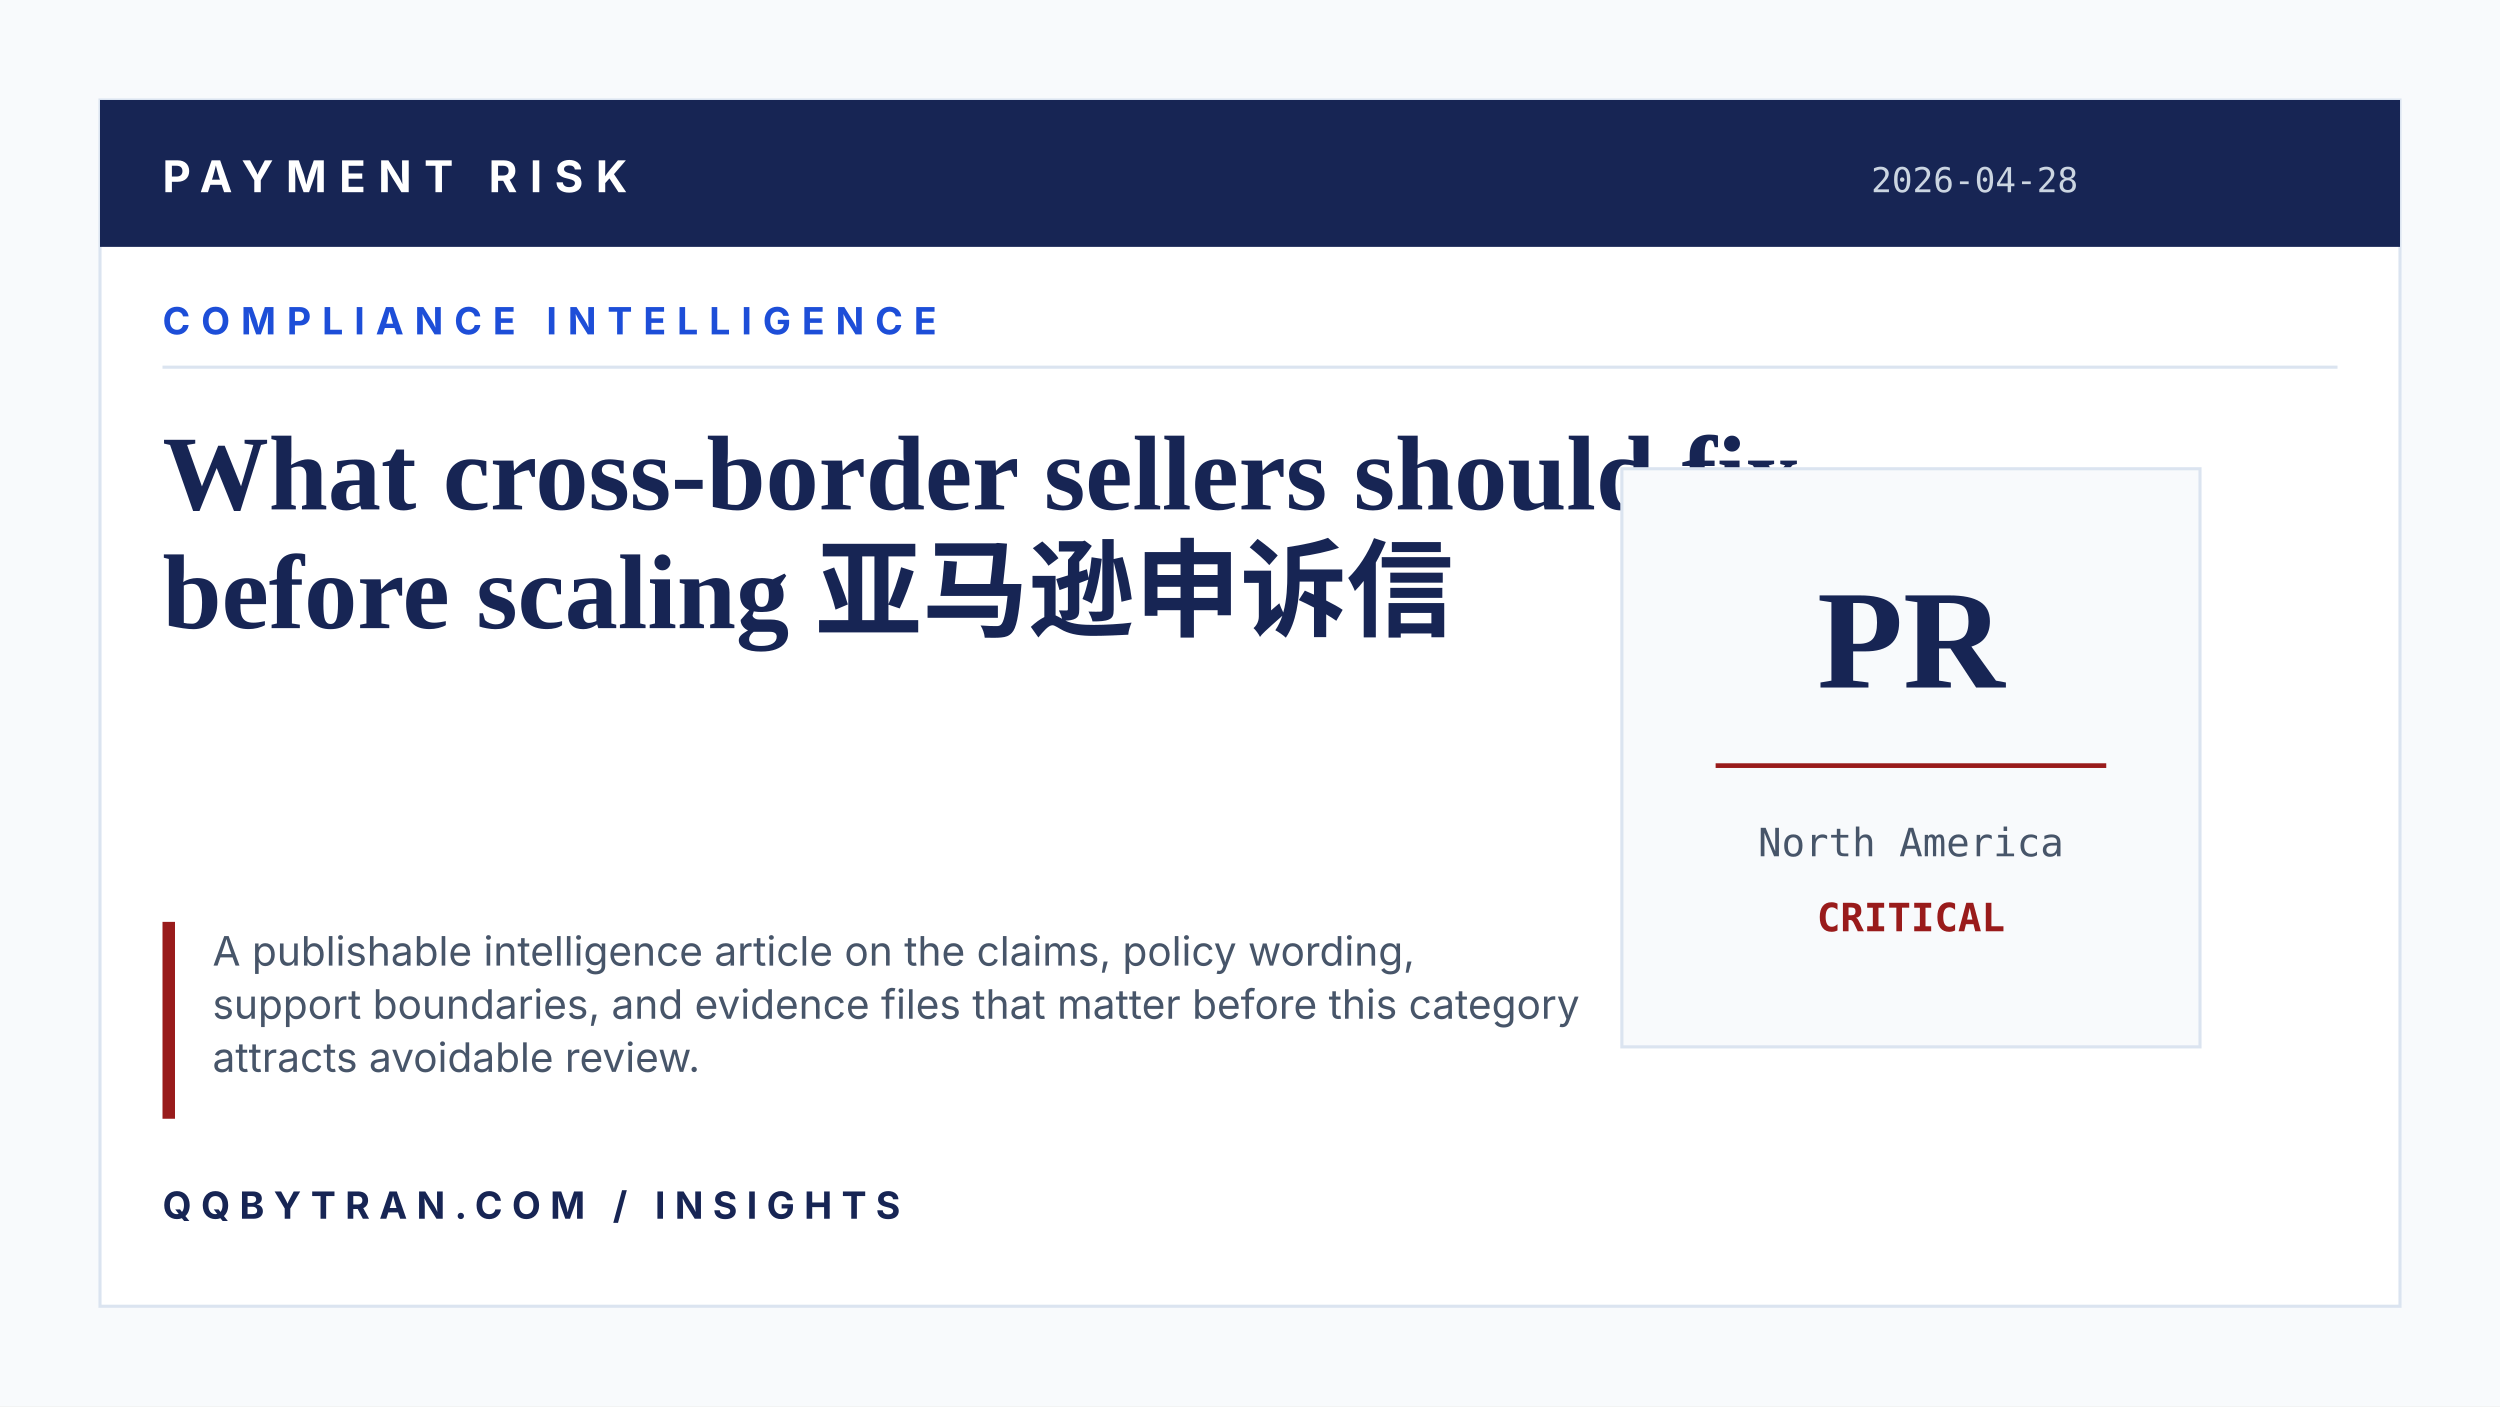
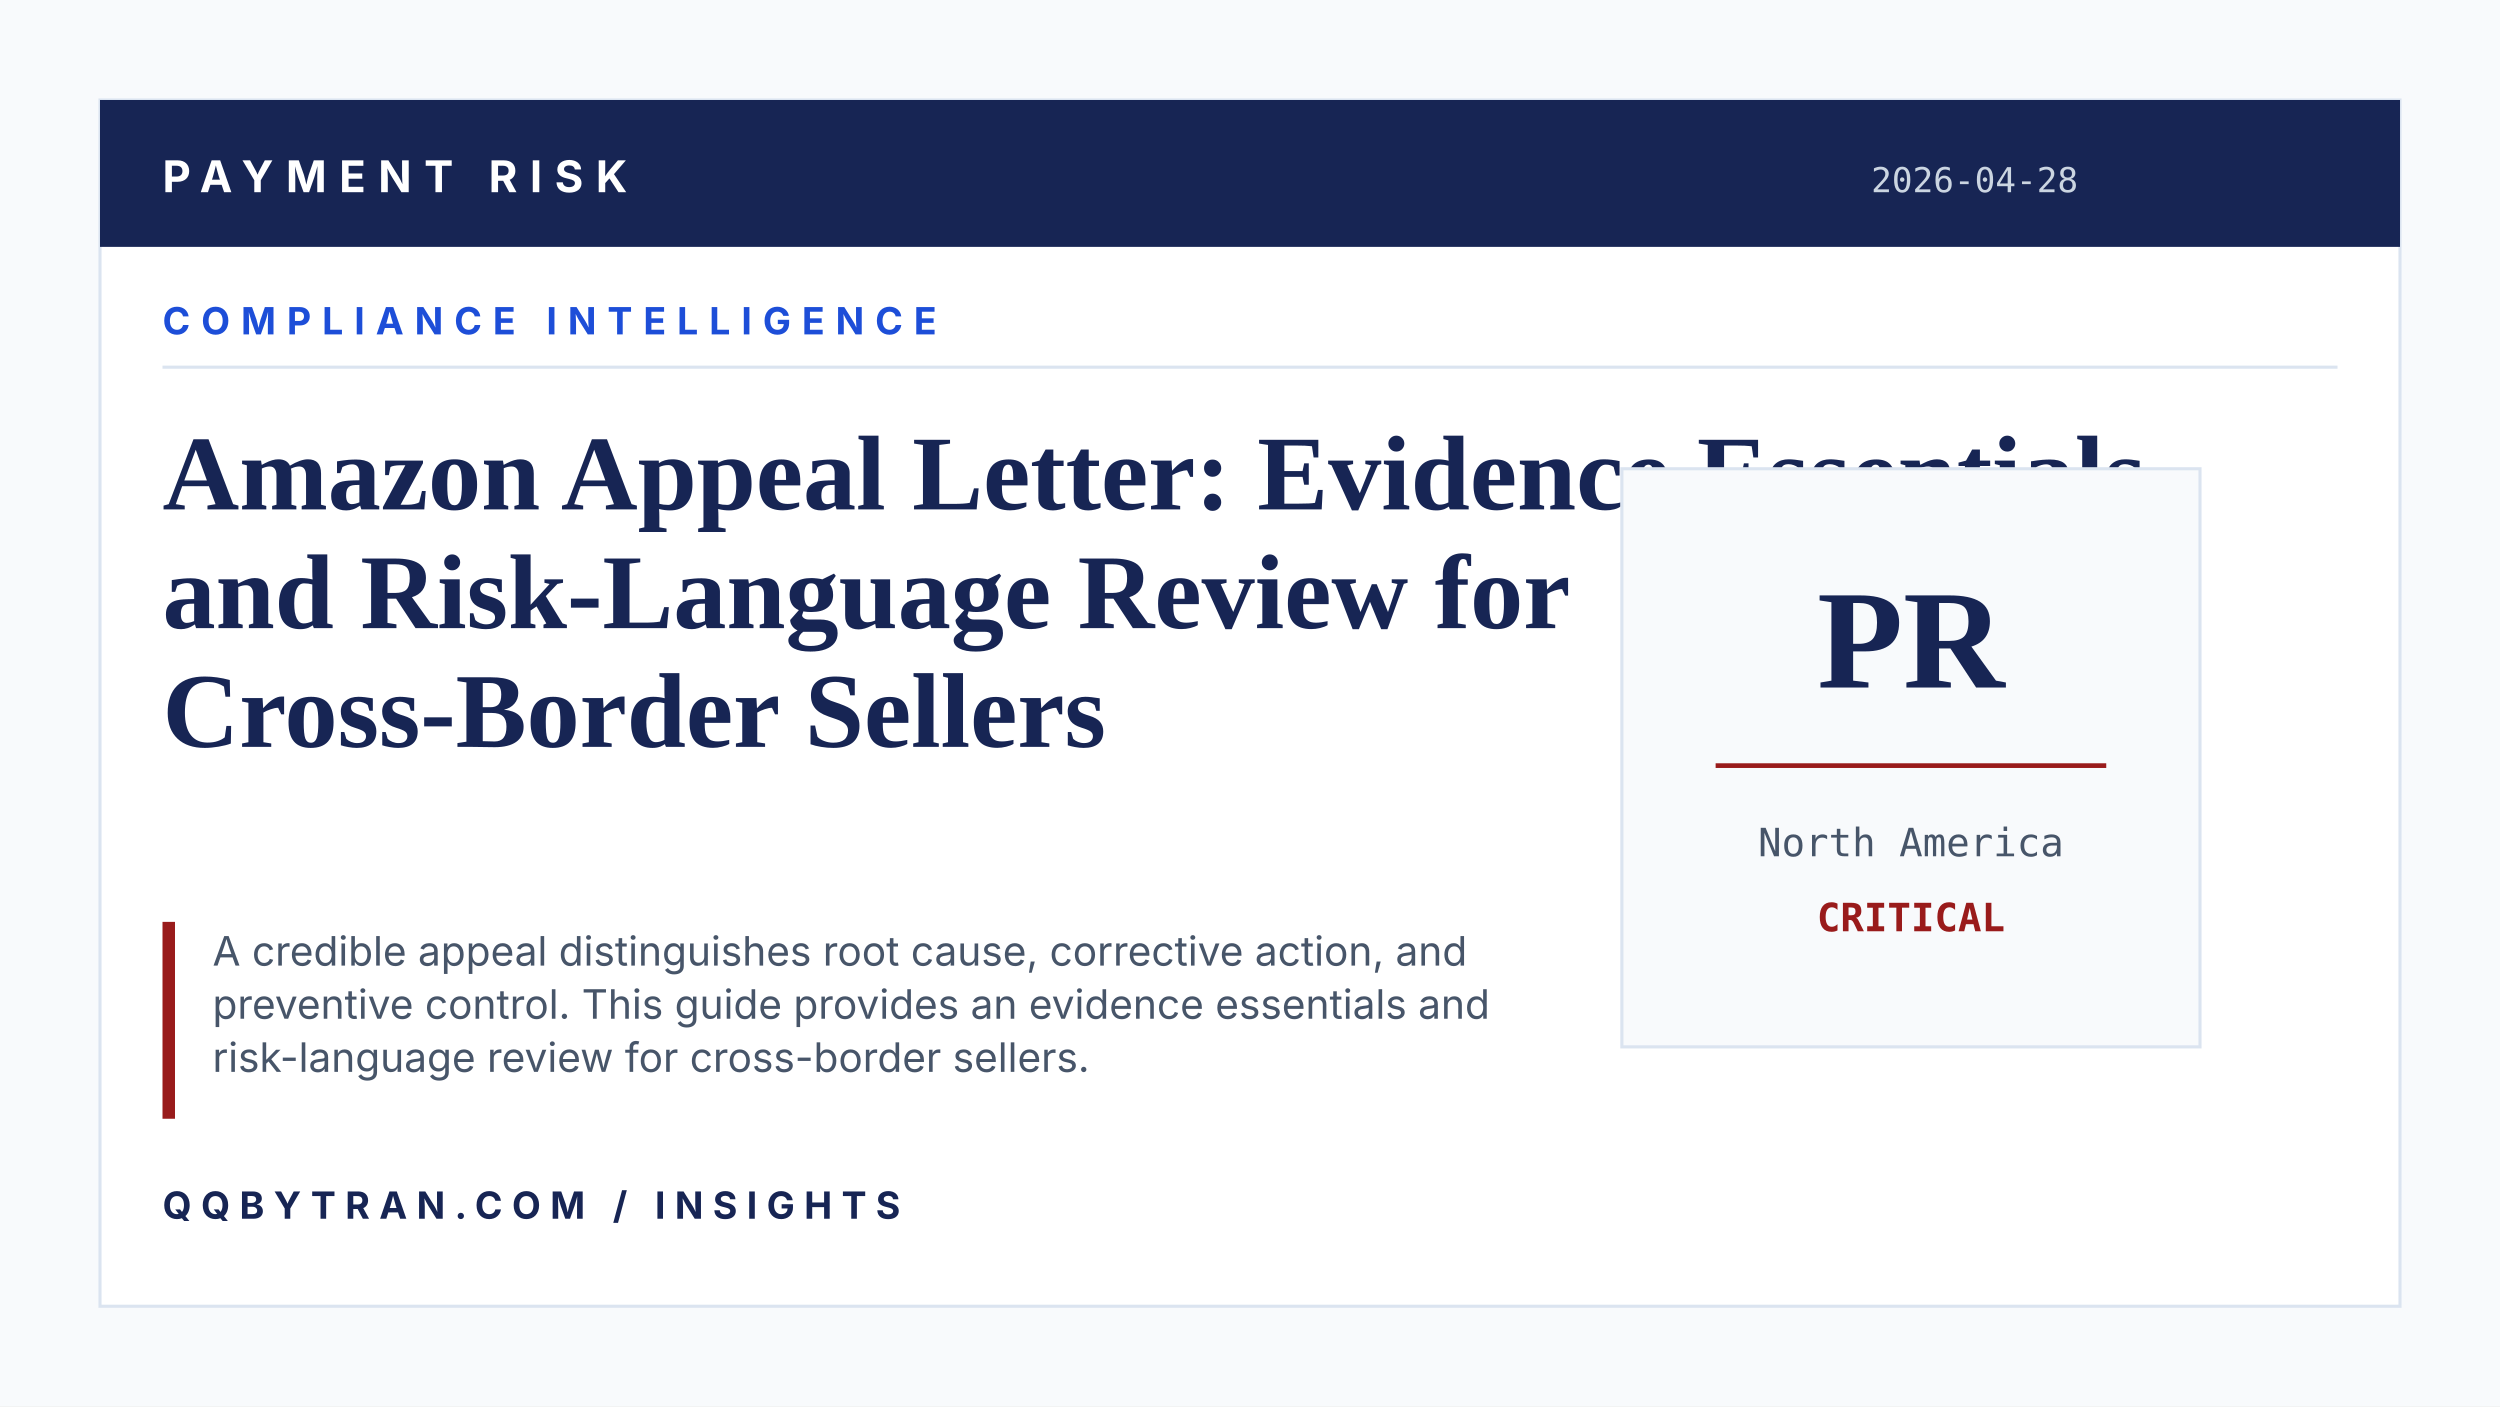
- <svg xmlns="http://www.w3.org/2000/svg" width="1600" height="900" viewBox="0 0 1600 900" role="img" aria-label="What cross-border sellers should fix before scaling 亚马逊申诉信">
+ <svg xmlns="http://www.w3.org/2000/svg" width="1600" height="900" viewBox="0 0 1600 900" role="img" aria-label="Amazon Appeal Letter: Evidence Essentials and Risk-Language Review for Cross-Border Sellers">
  <rect width="1600" height="900" fill="#f8fafc" />
  <rect x="64" y="64" width="1472" height="772" fill="#ffffff" stroke="#dbe4f0" stroke-width="2" />
  <rect x="64" y="64" width="1472" height="94" fill="#172554" />
  <text x="104" y="123" fill="#ffffff" font-family="Inter, Arial, sans-serif" font-size="28" font-weight="700" letter-spacing="8">PAYMENT RISK</text>
  <text x="1330" y="123" fill="#cbd5e1" font-family="JetBrains Mono, Consolas, monospace" font-size="22" text-anchor="end">2026-04-28</text>
  <line x1="104" y1="235" x2="1496" y2="235" stroke="#dbe4f0" stroke-width="2" />
  <text x="104" y="214" fill="#1d4ed8" font-family="Inter, Arial, sans-serif" font-size="24" font-weight="700" letter-spacing="7">COMPLIANCE INTELLIGENCE</text>
-   <text x="104" y="326" fill="#172554" font-family="Georgia, 'Times New Roman', serif" font-size="68" font-weight="600">What cross-border sellers should fix</text>
-   <text x="104" y="402" fill="#172554" font-family="Georgia, 'Times New Roman', serif" font-size="68" font-weight="600">before scaling 亚马逊申诉信</text>
+   <text x="104" y="326" fill="#172554" font-family="Georgia, 'Times New Roman', serif" font-size="68" font-weight="600">Amazon Appeal Letter: Evidence Essentials</text>
+   <text x="104" y="402" fill="#172554" font-family="Georgia, 'Times New Roman', serif" font-size="68" font-weight="600">and Risk-Language Review for</text>
+   <text x="104" y="478" fill="#172554" font-family="Georgia, 'Times New Roman', serif" font-size="68" font-weight="600">Cross-Border Sellers</text>
  <rect x="104" y="590" width="8" height="126" fill="#991b1b" />
-   <text x="136" y="618" fill="#475569" font-family="Inter, Arial, sans-serif" font-size="26">A publishable intelligence article on the claims, policy wording,</text>
-   <text x="136" y="652" fill="#475569" font-family="Inter, Arial, sans-serif" font-size="26">support boundaries, and evidence files that matter before this category</text>
-   <text x="136" y="686" fill="#475569" font-family="Inter, Arial, sans-serif" font-size="26">attracts avoidable review.</text>
+   <text x="136" y="618" fill="#475569" font-family="Inter, Arial, sans-serif" font-size="26">A credible appeal distinguishes root cause, corrective action, and</text>
+   <text x="136" y="652" fill="#475569" font-family="Inter, Arial, sans-serif" font-size="26">preventive control. This guide provides an evidence essentials and</text>
+   <text x="136" y="686" fill="#475569" font-family="Inter, Arial, sans-serif" font-size="26">risk-language review for cross-border sellers.</text>
  <rect x="1038" y="300" width="370" height="370" fill="#f8fafc" stroke="#dbe4f0" stroke-width="2" />
  <text x="1223" y="440" fill="#172554" font-family="Georgia, 'Times New Roman', serif" font-size="90" font-weight="600" text-anchor="middle">PR</text>
  <line x1="1098" y1="490" x2="1348" y2="490" stroke="#991b1b" stroke-width="3" />
  <text x="1223" y="548" fill="#475569" font-family="JetBrains Mono, Consolas, monospace" font-size="25" text-anchor="middle">North America</text>
  <text x="1223" y="596" fill="#991b1b" font-family="JetBrains Mono, Consolas, monospace" font-size="25" font-weight="700" text-anchor="middle">CRITICAL</text>
  <text x="104" y="780" fill="#172554" font-family="Inter, Arial, sans-serif" font-size="24" font-weight="700" letter-spacing="6">QQBYTRAN.COM / INSIGHTS</text>
</svg>
